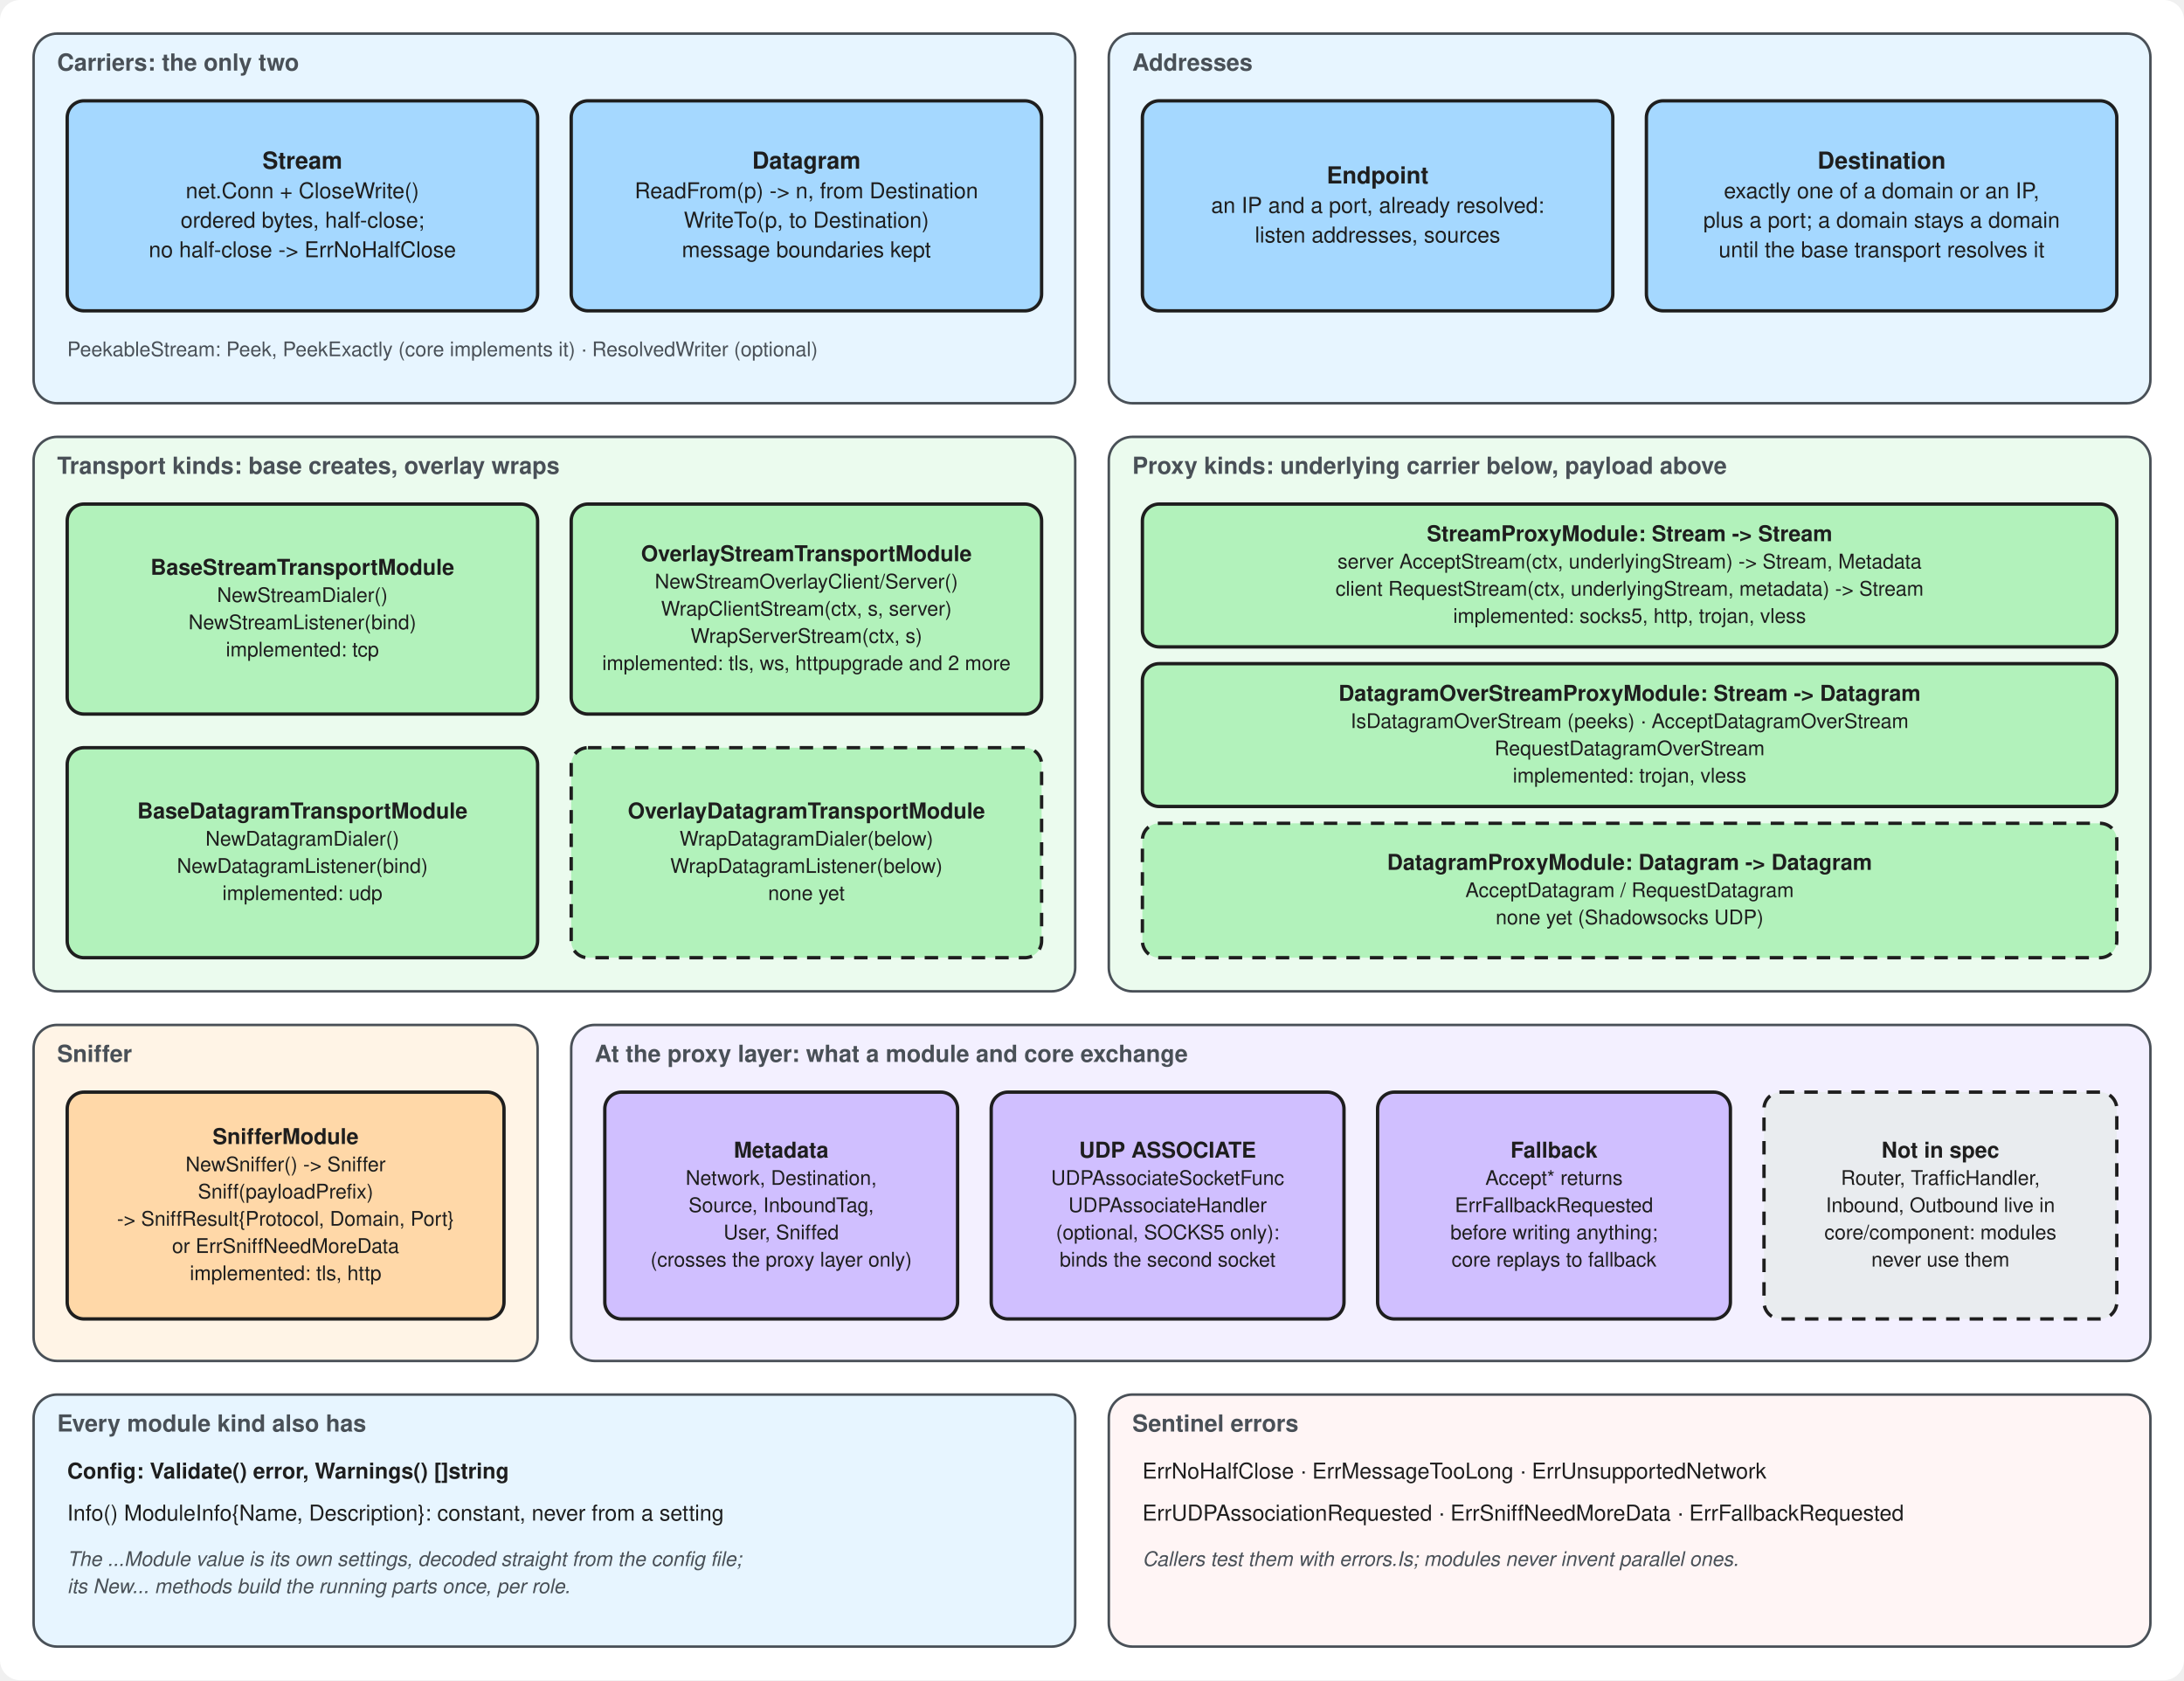
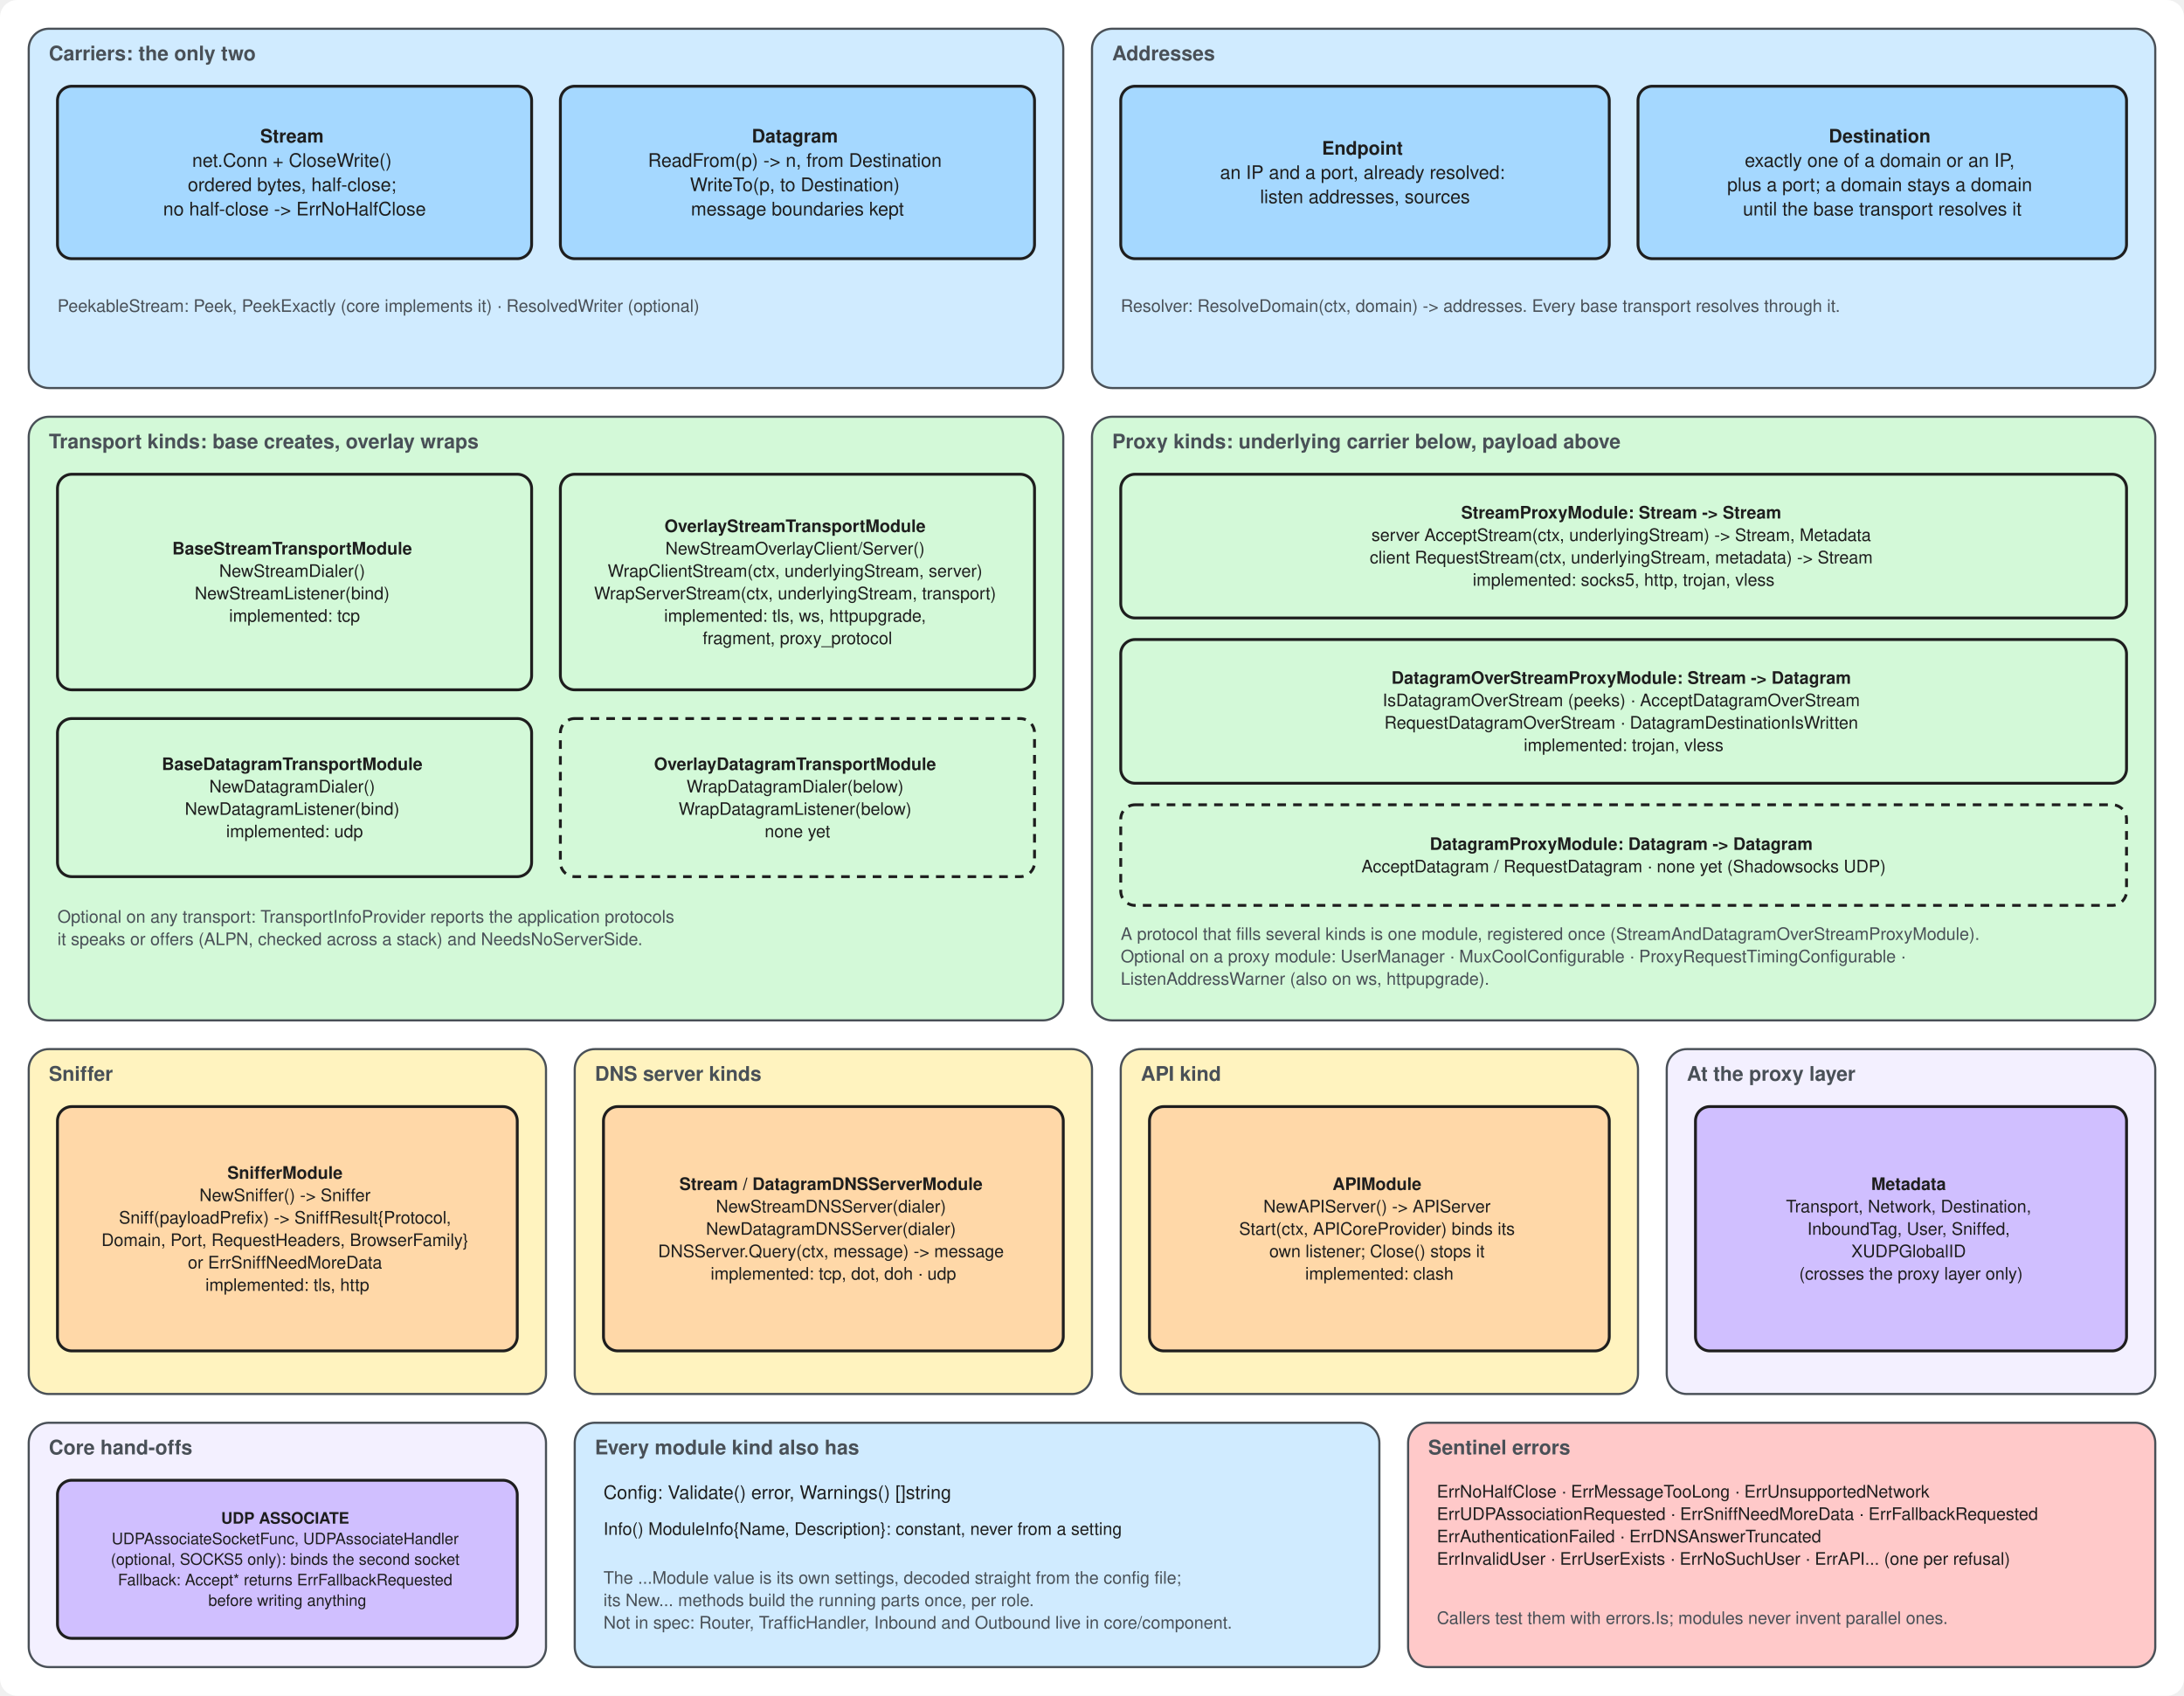
- <svg xmlns="http://www.w3.org/2000/svg" viewBox="0 0 1300 1000" width="1300" height="1000" role="img" aria-label="What spec declares: the module contract">
-   <defs />
-   <rect x="0" y="0" width="1300" height="1000" rx="12" fill="#ffffff" />
+ <svg xmlns="http://www.w3.org/2000/svg" viewBox="0 0 1520 1180" width="1520" height="1180" role="img" aria-label="What spec declares: the module contract. Carriers: Stream and Datagram, with PeekableStream and ResolvedWriter. Addresses: Endpoint and Destination, and the Resolver the base transports use. Transport kinds: base stream and datagram transports create, overlay transports wrap (WrapClientStream and WrapServerStream with the transport metadata); implemented are tcp, udp, tls, ws, httpupgrade, fragment and proxy_protocol. Proxy kinds: StreamProxyModule, DatagramOverStreamProxyModule and DatagramProxyModule (none yet), one module registered once for the kinds it fills, with optional UserManager, MuxCoolConfigurable and ProxyRequestTimingConfigurable. Also the sniffer kind with its SniffResult, the DNS server kinds, the API kind, Metadata, the UDP ASSOCIATE and fallback hand-offs, Config and Info on every kind, and the sentinel errors.">
+   <defs>
+     <marker id="h0" viewBox="0 0 10 10" refX="9" refY="5" markerUnits="userSpaceOnUse" markerWidth="13" markerHeight="13" orient="auto-start-reverse">
+       <path d="M0,0 L10,5 L0,10 z" fill="#495057" />
+     </marker>
+   </defs>
+   <rect x="0" y="0" width="1520" height="1180" rx="12" fill="#ffffff" />
  <g font-family="Helvetica, Arial, sans-serif" fill="#1e1e1e">
-     <rect class="panel" x="20" y="20" width="620" height="220" rx="14" fill="#e7f5ff" stroke="#495057" stroke-width="1.5" />
-     <text class="group-label" x="34" y="42" font-size="14" font-weight="bold" fill="#495057">Carriers: the only two</text>
-     <rect class="panel" x="660" y="20" width="620" height="220" rx="14" fill="#e7f5ff" stroke="#495057" stroke-width="1.5" />
-     <text class="group-label" x="674" y="42" font-size="14" font-weight="bold" fill="#495057">Addresses</text>
-     <rect class="panel" x="20" y="260" width="620" height="330" rx="14" fill="#ebfbee" stroke="#495057" stroke-width="1.5" />
-     <text class="group-label" x="34" y="282" font-size="14" font-weight="bold" fill="#495057">Transport kinds: base creates, overlay wraps</text>
-     <rect class="panel" x="660" y="260" width="620" height="330" rx="14" fill="#ebfbee" stroke="#495057" stroke-width="1.5" />
-     <text class="group-label" x="674" y="282" font-size="14" font-weight="bold" fill="#495057">Proxy kinds: underlying carrier below, payload above</text>
-     <rect class="panel" x="20" y="610" width="300" height="200" rx="14" fill="#fff4e6" stroke="#495057" stroke-width="1.5" />
-     <text class="group-label" x="34" y="632" font-size="14" font-weight="bold" fill="#495057">Sniffer</text>
-     <rect class="panel" x="340" y="610" width="940" height="200" rx="14" fill="#f3f0ff" stroke="#495057" stroke-width="1.5" />
-     <text class="group-label" x="354" y="632" font-size="14" font-weight="bold" fill="#495057">At the proxy layer: what a module and core exchange</text>
-     <rect class="panel" x="20" y="830" width="620" height="150" rx="14" fill="#e7f5ff" stroke="#495057" stroke-width="1.5" />
-     <text class="group-label" x="34" y="852" font-size="14" font-weight="bold" fill="#495057">Every module kind also has</text>
-     <rect class="panel" x="660" y="830" width="620" height="150" rx="14" fill="#fff5f5" stroke="#495057" stroke-width="1.5" />
-     <text class="group-label" x="674" y="852" font-size="14" font-weight="bold" fill="#495057">Sentinel errors</text>
-     <rect x="40" y="60" width="280" height="125" rx="10" fill="#a5d8ff" stroke="#1e1e1e" stroke-width="2" />
-     <text x="180.0" y="100.4" text-anchor="middle" font-size="14" font-weight="bold">Stream</text>
-     <text x="180.0" y="118.0" text-anchor="middle" font-size="13">net.Conn + CloseWrite()</text>
-     <text x="180.0" y="135.5" text-anchor="middle" font-size="13">ordered bytes, half-close;</text>
-     <text x="180.0" y="153.1" text-anchor="middle" font-size="13">no half-close -&gt; ErrNoHalfClose</text>
-     <rect x="340" y="60" width="280" height="125" rx="10" fill="#a5d8ff" stroke="#1e1e1e" stroke-width="2" />
-     <text x="480.0" y="100.4" text-anchor="middle" font-size="14" font-weight="bold">Datagram</text>
-     <text x="480.0" y="118.0" text-anchor="middle" font-size="13">ReadFrom(p) -&gt; n, from Destination</text>
-     <text x="480.0" y="135.5" text-anchor="middle" font-size="13">WriteTo(p, to Destination)</text>
-     <text x="480.0" y="153.1" text-anchor="middle" font-size="13">message boundaries kept</text>
-     <text x="40" y="212.0" font-size="12" fill="#495057">PeekableStream: Peek, PeekExactly (core implements it) · ResolvedWriter (optional)</text>
-     <rect x="680" y="60" width="280" height="125" rx="10" fill="#a5d8ff" stroke="#1e1e1e" stroke-width="2" />
-     <text x="820.0" y="109.2" text-anchor="middle" font-size="14" font-weight="bold">Endpoint</text>
-     <text x="820.0" y="126.7" text-anchor="middle" font-size="13">an IP and a port, already resolved:</text>
-     <text x="820.0" y="144.3" text-anchor="middle" font-size="13">listen addresses, sources</text>
-     <rect x="980" y="60" width="280" height="125" rx="10" fill="#a5d8ff" stroke="#1e1e1e" stroke-width="2" />
-     <text x="1120.0" y="100.4" text-anchor="middle" font-size="14" font-weight="bold">Destination</text>
-     <text x="1120.0" y="118.0" text-anchor="middle" font-size="13">exactly one of a domain or an IP,</text>
-     <text x="1120.0" y="135.5" text-anchor="middle" font-size="13">plus a port; a domain stays a domain</text>
-     <text x="1120.0" y="153.1" text-anchor="middle" font-size="13">until the base transport resolves it</text>
-     <rect x="40" y="300" width="280" height="125" rx="10" fill="#b2f2bb" stroke="#1e1e1e" stroke-width="2" />
-     <text x="180.0" y="342.1" text-anchor="middle" font-size="13" font-weight="bold">BaseStreamTransportModule</text>
-     <text x="180.0" y="358.3" text-anchor="middle" font-size="12">NewStreamDialer()</text>
-     <text x="180.0" y="374.5" text-anchor="middle" font-size="12">NewStreamListener(bind)</text>
-     <text x="180.0" y="390.7" text-anchor="middle" font-size="12">implemented: tcp</text>
-     <rect x="340" y="300" width="280" height="125" rx="10" fill="#b2f2bb" stroke="#1e1e1e" stroke-width="2" />
-     <text x="480.0" y="334.0" text-anchor="middle" font-size="13" font-weight="bold">OverlayStreamTransportModule</text>
-     <text x="480.0" y="350.2" text-anchor="middle" font-size="12">NewStreamOverlayClient/Server()</text>
-     <text x="480.0" y="366.4" text-anchor="middle" font-size="12">WrapClientStream(ctx, s, server)</text>
-     <text x="480.0" y="382.6" text-anchor="middle" font-size="12">WrapServerStream(ctx, s)</text>
-     <text x="480.0" y="398.8" text-anchor="middle" font-size="12">implemented: tls, ws, httpupgrade and 2 more</text>
-     <rect x="40" y="445" width="280" height="125" rx="10" fill="#b2f2bb" stroke="#1e1e1e" stroke-width="2" />
-     <text x="180.0" y="487.1" text-anchor="middle" font-size="13" font-weight="bold">BaseDatagramTransportModule</text>
-     <text x="180.0" y="503.3" text-anchor="middle" font-size="12">NewDatagramDialer()</text>
-     <text x="180.0" y="519.5" text-anchor="middle" font-size="12">NewDatagramListener(bind)</text>
-     <text x="180.0" y="535.7" text-anchor="middle" font-size="12">implemented: udp</text>
-     <rect x="340" y="445" width="280" height="125" rx="10" fill="#b2f2bb" stroke="#1e1e1e" stroke-width="2" stroke-dasharray="8 6" />
-     <text x="480.0" y="487.1" text-anchor="middle" font-size="13" font-weight="bold">OverlayDatagramTransportModule</text>
-     <text x="480.0" y="503.3" text-anchor="middle" font-size="12">WrapDatagramDialer(below)</text>
-     <text x="480.0" y="519.5" text-anchor="middle" font-size="12">WrapDatagramListener(below)</text>
-     <text x="480.0" y="535.7" text-anchor="middle" font-size="12">none yet</text>
-     <rect x="680" y="300" width="580" height="85" rx="10" fill="#b2f2bb" stroke="#1e1e1e" stroke-width="2" />
-     <text x="970.0" y="322.1" text-anchor="middle" font-size="13" font-weight="bold">StreamProxyModule: Stream -&gt; Stream</text>
-     <text x="970.0" y="338.3" text-anchor="middle" font-size="12">server AcceptStream(ctx, underlyingStream) -&gt; Stream, Metadata</text>
-     <text x="970.0" y="354.5" text-anchor="middle" font-size="12">client RequestStream(ctx, underlyingStream, metadata) -&gt; Stream</text>
-     <text x="970.0" y="370.7" text-anchor="middle" font-size="12">implemented: socks5, http, trojan, vless</text>
-     <rect x="680" y="395" width="580" height="85" rx="10" fill="#b2f2bb" stroke="#1e1e1e" stroke-width="2" />
-     <text x="970.0" y="417.1" text-anchor="middle" font-size="13" font-weight="bold">DatagramOverStreamProxyModule: Stream -&gt; Datagram</text>
-     <text x="970.0" y="433.3" text-anchor="middle" font-size="12">IsDatagramOverStream (peeks) · AcceptDatagramOverStream</text>
-     <text x="970.0" y="449.5" text-anchor="middle" font-size="12">RequestDatagramOverStream</text>
-     <text x="970.0" y="465.7" text-anchor="middle" font-size="12">implemented: trojan, vless</text>
-     <rect x="680" y="490" width="580" height="80" rx="10" fill="#b2f2bb" stroke="#1e1e1e" stroke-width="2" stroke-dasharray="8 6" />
-     <text x="970.0" y="517.7" text-anchor="middle" font-size="13" font-weight="bold">DatagramProxyModule: Datagram -&gt; Datagram</text>
-     <text x="970.0" y="533.9" text-anchor="middle" font-size="12">AcceptDatagram / RequestDatagram</text>
-     <text x="970.0" y="550.1" text-anchor="middle" font-size="12">none yet (Shadowsocks UDP)</text>
-     <rect x="40" y="650" width="260" height="135" rx="10" fill="#ffd8a8" stroke="#1e1e1e" stroke-width="2" />
-     <text x="170.0" y="680.9" text-anchor="middle" font-size="13" font-weight="bold">SnifferModule</text>
-     <text x="170.0" y="697.1" text-anchor="middle" font-size="12">NewSniffer() -&gt; Sniffer</text>
-     <text x="170.0" y="713.3" text-anchor="middle" font-size="12">Sniff(payloadPrefix)</text>
-     <text x="170.0" y="729.5" text-anchor="middle" font-size="12">-&gt; SniffResult{Protocol, Domain, Port}</text>
-     <text x="170.0" y="745.7" text-anchor="middle" font-size="12">or ErrSniffNeedMoreData</text>
-     <text x="170.0" y="761.9" text-anchor="middle" font-size="12">implemented: tls, http</text>
-     <rect x="360" y="650" width="210" height="135" rx="10" fill="#d0bfff" stroke="#1e1e1e" stroke-width="2" />
-     <text x="465.0" y="689.0" text-anchor="middle" font-size="13" font-weight="bold">Metadata</text>
-     <text x="465.0" y="705.2" text-anchor="middle" font-size="12">Network, Destination,</text>
-     <text x="465.0" y="721.4" text-anchor="middle" font-size="12">Source, InboundTag,</text>
-     <text x="465.0" y="737.6" text-anchor="middle" font-size="12">User, Sniffed</text>
-     <text x="465.0" y="753.8" text-anchor="middle" font-size="12">(crosses the proxy layer only)</text>
-     <rect x="590" y="650" width="210" height="135" rx="10" fill="#d0bfff" stroke="#1e1e1e" stroke-width="2" />
-     <text x="695.0" y="689.0" text-anchor="middle" font-size="13" font-weight="bold">UDP ASSOCIATE</text>
-     <text x="695.0" y="705.2" text-anchor="middle" font-size="12">UDPAssociateSocketFunc</text>
-     <text x="695.0" y="721.4" text-anchor="middle" font-size="12">UDPAssociateHandler</text>
-     <text x="695.0" y="737.6" text-anchor="middle" font-size="12">(optional, SOCKS5 only):</text>
-     <text x="695.0" y="753.8" text-anchor="middle" font-size="12">binds the second socket</text>
-     <rect x="820" y="650" width="210" height="135" rx="10" fill="#d0bfff" stroke="#1e1e1e" stroke-width="2" />
-     <text x="925.0" y="689.0" text-anchor="middle" font-size="13" font-weight="bold">Fallback</text>
-     <text x="925.0" y="705.2" text-anchor="middle" font-size="12">Accept* returns</text>
-     <text x="925.0" y="721.4" text-anchor="middle" font-size="12">ErrFallbackRequested</text>
-     <text x="925.0" y="737.6" text-anchor="middle" font-size="12">before writing anything;</text>
-     <text x="925.0" y="753.8" text-anchor="middle" font-size="12">core replays to fallback</text>
-     <rect x="1050" y="650" width="210" height="135" rx="10" fill="#e9ecef" stroke="#1e1e1e" stroke-width="2" stroke-dasharray="8 6" />
-     <text x="1155.0" y="689.0" text-anchor="middle" font-size="13" font-weight="bold">Not in spec</text>
-     <text x="1155.0" y="705.2" text-anchor="middle" font-size="12">Router, TrafficHandler,</text>
-     <text x="1155.0" y="721.4" text-anchor="middle" font-size="12">Inbound, Outbound live in</text>
-     <text x="1155.0" y="737.6" text-anchor="middle" font-size="12">core/component: modules</text>
-     <text x="1155.0" y="753.8" text-anchor="middle" font-size="12">never use them</text>
-     <text x="40" y="880.0" font-size="13" font-weight="bold" fill="#1e1e1e">Config: Validate() error, Warnings() []string</text>
-     <text x="40" y="905.0" font-size="13" fill="#1e1e1e">Info() ModuleInfo{Name, Description}: constant, never from a setting</text>
-     <text x="40" y="932.0" font-size="12" font-style="italic" fill="#495057">The ...Module value is its own settings, decoded straight from the config file;</text>
-     <text x="40" y="948.2" font-size="12" font-style="italic" fill="#495057">its New... methods build the running parts once, per role.</text>
-     <text x="680" y="880.0" font-size="13" fill="#1e1e1e">ErrNoHalfClose · ErrMessageTooLong · ErrUnsupportedNetwork</text>
-     <text x="680" y="905.0" font-size="13" fill="#1e1e1e">ErrUDPAssociationRequested · ErrSniffNeedMoreData · ErrFallbackRequested</text>
-     <text x="680" y="932.0" font-size="12" font-style="italic" fill="#495057">Callers test them with errors.Is; modules never invent parallel ones.</text>
+     <rect x="20" y="20" width="720" height="250" rx="14" fill="#d0ebff" stroke="#495057" stroke-width="1.5" />
+     <text x="34" y="42" font-size="14" font-weight="bold" fill="#495057">Carriers: the only two</text>
+     <rect x="760" y="20" width="740" height="250" rx="14" fill="#d0ebff" stroke="#495057" stroke-width="1.5" />
+     <text x="774" y="42" font-size="14" font-weight="bold" fill="#495057">Addresses</text>
+     <rect x="20" y="290" width="720" height="420" rx="14" fill="#d3f9d8" stroke="#495057" stroke-width="1.5" />
+     <text x="34" y="312" font-size="14" font-weight="bold" fill="#495057">Transport kinds: base creates, overlay wraps</text>
+     <rect x="760" y="290" width="740" height="420" rx="14" fill="#d3f9d8" stroke="#495057" stroke-width="1.5" />
+     <text x="774" y="312" font-size="14" font-weight="bold" fill="#495057">Proxy kinds: underlying carrier below, payload above</text>
+     <rect x="20" y="730" width="360" height="240" rx="14" fill="#fff3bf" stroke="#495057" stroke-width="1.5" />
+     <text x="34" y="752" font-size="14" font-weight="bold" fill="#495057">Sniffer</text>
+     <rect x="400" y="730" width="360" height="240" rx="14" fill="#fff3bf" stroke="#495057" stroke-width="1.5" />
+     <text x="414" y="752" font-size="14" font-weight="bold" fill="#495057">DNS server kinds</text>
+     <rect x="780" y="730" width="360" height="240" rx="14" fill="#fff3bf" stroke="#495057" stroke-width="1.5" />
+     <text x="794" y="752" font-size="14" font-weight="bold" fill="#495057">API kind</text>
+     <rect x="1160" y="730" width="340" height="240" rx="14" fill="#f3f0ff" stroke="#495057" stroke-width="1.5" />
+     <text x="1174" y="752" font-size="14" font-weight="bold" fill="#495057">At the proxy layer</text>
+     <rect x="20" y="990" width="360" height="170" rx="14" fill="#f3f0ff" stroke="#495057" stroke-width="1.5" />
+     <text x="34" y="1012" font-size="14" font-weight="bold" fill="#495057">Core hand-offs</text>
+     <rect x="400" y="990" width="560" height="170" rx="14" fill="#d0ebff" stroke="#495057" stroke-width="1.5" />
+     <text x="414" y="1012" font-size="14" font-weight="bold" fill="#495057">Every module kind also has</text>
+     <rect x="980" y="990" width="520" height="170" rx="14" fill="#ffc9c9" stroke="#495057" stroke-width="1.5" />
+     <text x="994" y="1012" font-size="14" font-weight="bold" fill="#495057">Sentinel errors</text>
+     <rect x="40" y="60" width="330" height="120" rx="10" fill="#a5d8ff" stroke="#1e1e1e" stroke-width="2" />
+     <text x="205.0" y="99.2" font-size="13" text-anchor="middle">
+       <tspan x="205.0" dy="0.0" font-weight="bold">Stream</tspan>
+       <tspan x="205.0" dy="16.9">net.Conn + CloseWrite()</tspan>
+       <tspan x="205.0" dy="16.9">ordered bytes, half-close;</tspan>
+       <tspan x="205.0" dy="16.9">no half-close -&gt; ErrNoHalfClose</tspan>
+     </text>
+     <rect x="390" y="60" width="330" height="120" rx="10" fill="#a5d8ff" stroke="#1e1e1e" stroke-width="2" />
+     <text x="555.0" y="99.2" font-size="13" text-anchor="middle">
+       <tspan x="555.0" dy="0.0" font-weight="bold">Datagram</tspan>
+       <tspan x="555.0" dy="16.9">ReadFrom(p) -&gt; n, from Destination</tspan>
+       <tspan x="555.0" dy="16.9">WriteTo(p, to Destination)</tspan>
+       <tspan x="555.0" dy="16.9">message boundaries kept</tspan>
+     </text>
+     <text x="40" y="217" font-size="12" text-anchor="start" fill="#495057">
+       <tspan x="40" dy="0.0">PeekableStream: Peek, PeekExactly (core implements it) · ResolvedWriter (optional)</tspan>
+     </text>
+     <rect x="780" y="60" width="340" height="120" rx="10" fill="#a5d8ff" stroke="#1e1e1e" stroke-width="2" />
+     <text x="950.0" y="107.6" font-size="13" text-anchor="middle">
+       <tspan x="950.0" dy="0.0" font-weight="bold">Endpoint</tspan>
+       <tspan x="950.0" dy="16.9">an IP and a port, already resolved:</tspan>
+       <tspan x="950.0" dy="16.9">listen addresses, sources</tspan>
+     </text>
+     <rect x="1140" y="60" width="340" height="120" rx="10" fill="#a5d8ff" stroke="#1e1e1e" stroke-width="2" />
+     <text x="1310.0" y="99.2" font-size="13" text-anchor="middle">
+       <tspan x="1310.0" dy="0.0" font-weight="bold">Destination</tspan>
+       <tspan x="1310.0" dy="16.9">exactly one of a domain or an IP,</tspan>
+       <tspan x="1310.0" dy="16.9">plus a port; a domain stays a domain</tspan>
+       <tspan x="1310.0" dy="16.9">until the base transport resolves it</tspan>
+     </text>
+     <text x="780" y="217" font-size="12" text-anchor="start" fill="#495057">
+       <tspan x="780" dy="0.0">Resolver: ResolveDomain(ctx, domain) -&gt; addresses. Every base transport resolves through it.</tspan>
+     </text>
+     <rect x="40" y="330" width="330" height="150" rx="10" fill="#d3f9d8" stroke="#1e1e1e" stroke-width="2" />
+     <text x="205.0" y="385.8" font-size="12" text-anchor="middle">
+       <tspan x="205.0" dy="0.0" font-weight="bold">BaseStreamTransportModule</tspan>
+       <tspan x="205.0" dy="15.6">NewStreamDialer()</tspan>
+       <tspan x="205.0" dy="15.6">NewStreamListener(bind)</tspan>
+       <tspan x="205.0" dy="15.6">implemented: tcp</tspan>
+     </text>
+     <rect x="390" y="330" width="330" height="150" rx="10" fill="#d3f9d8" stroke="#1e1e1e" stroke-width="2" />
+     <text x="555.0" y="370.2" font-size="12" text-anchor="middle">
+       <tspan x="555.0" dy="0.0" font-weight="bold">OverlayStreamTransportModule</tspan>
+       <tspan x="555.0" dy="15.6">NewStreamOverlayClient/Server()</tspan>
+       <tspan x="555.0" dy="15.6">WrapClientStream(ctx, underlyingStream, server)</tspan>
+       <tspan x="555.0" dy="15.6">WrapServerStream(ctx, underlyingStream, transport)</tspan>
+       <tspan x="555.0" dy="15.6">implemented: tls, ws, httpupgrade,</tspan>
+       <tspan x="555.0" dy="15.6">fragment, proxy_protocol</tspan>
+     </text>
+     <rect x="40" y="500" width="330" height="110" rx="10" fill="#d3f9d8" stroke="#1e1e1e" stroke-width="2" />
+     <text x="205.0" y="535.8" font-size="12" text-anchor="middle">
+       <tspan x="205.0" dy="0.0" font-weight="bold">BaseDatagramTransportModule</tspan>
+       <tspan x="205.0" dy="15.6">NewDatagramDialer()</tspan>
+       <tspan x="205.0" dy="15.6">NewDatagramListener(bind)</tspan>
+       <tspan x="205.0" dy="15.6">implemented: udp</tspan>
+     </text>
+     <rect x="390" y="500" width="330" height="110" rx="10" fill="#d3f9d8" stroke="#1e1e1e" stroke-width="2" stroke-dasharray="6 5" />
+     <text x="555.0" y="535.8" font-size="12" text-anchor="middle">
+       <tspan x="555.0" dy="0.0" font-weight="bold">OverlayDatagramTransportModule</tspan>
+       <tspan x="555.0" dy="15.6">WrapDatagramDialer(below)</tspan>
+       <tspan x="555.0" dy="15.6">WrapDatagramListener(below)</tspan>
+       <tspan x="555.0" dy="15.6">none yet</tspan>
+     </text>
+     <text x="40" y="642" font-size="12" text-anchor="start" fill="#495057">
+       <tspan x="40" dy="0.0">Optional on any transport: TransportInfoProvider reports the application protocols</tspan>
+       <tspan x="40" dy="15.6">it speaks or offers (ALPN, checked across a stack) and NeedsNoServerSide.</tspan>
+     </text>
+     <rect x="780" y="330" width="700" height="100" rx="10" fill="#d3f9d8" stroke="#1e1e1e" stroke-width="2" />
+     <text x="1130.0" y="360.8" font-size="12" text-anchor="middle">
+       <tspan x="1130.0" dy="0.0" font-weight="bold">StreamProxyModule: Stream -&gt; Stream</tspan>
+       <tspan x="1130.0" dy="15.6">server AcceptStream(ctx, underlyingStream) -&gt; Stream, Metadata</tspan>
+       <tspan x="1130.0" dy="15.6">client RequestStream(ctx, underlyingStream, metadata) -&gt; Stream</tspan>
+       <tspan x="1130.0" dy="15.6">implemented: socks5, http, trojan, vless</tspan>
+     </text>
+     <rect x="780" y="445" width="700" height="100" rx="10" fill="#d3f9d8" stroke="#1e1e1e" stroke-width="2" />
+     <text x="1130.0" y="475.8" font-size="12" text-anchor="middle">
+       <tspan x="1130.0" dy="0.0" font-weight="bold">DatagramOverStreamProxyModule: Stream -&gt; Datagram</tspan>
+       <tspan x="1130.0" dy="15.6">IsDatagramOverStream (peeks) · AcceptDatagramOverStream</tspan>
+       <tspan x="1130.0" dy="15.6">RequestDatagramOverStream · DatagramDestinationIsWritten</tspan>
+       <tspan x="1130.0" dy="15.6">implemented: trojan, vless</tspan>
+     </text>
+     <rect x="780" y="560" width="700" height="70" rx="10" fill="#d3f9d8" stroke="#1e1e1e" stroke-width="2" stroke-dasharray="6 5" />
+     <text x="1130.0" y="591.4" font-size="12" text-anchor="middle">
+       <tspan x="1130.0" dy="0.0" font-weight="bold">DatagramProxyModule: Datagram -&gt; Datagram</tspan>
+       <tspan x="1130.0" dy="15.6">AcceptDatagram / RequestDatagram · none yet (Shadowsocks UDP)</tspan>
+     </text>
+     <text x="780" y="654" font-size="12" text-anchor="start" fill="#495057">
+       <tspan x="780" dy="0.0">A protocol that fills several kinds is one module, registered once (StreamAndDatagramOverStreamProxyModule).</tspan>
+       <tspan x="780" dy="15.6">Optional on a proxy module: UserManager · MuxCoolConfigurable · ProxyRequestTimingConfigurable ·</tspan>
+       <tspan x="780" dy="15.6">ListenAddressWarner (also on ws, httpupgrade).</tspan>
+     </text>
+     <rect x="40" y="770" width="320" height="170" rx="10" fill="#ffd8a8" stroke="#1e1e1e" stroke-width="2" />
+     <text x="200.0" y="820.2" font-size="12" text-anchor="middle">
+       <tspan x="200.0" dy="0.0" font-weight="bold">SnifferModule</tspan>
+       <tspan x="200.0" dy="15.6">NewSniffer() -&gt; Sniffer</tspan>
+       <tspan x="200.0" dy="15.6">Sniff(payloadPrefix) -&gt; SniffResult{Protocol,</tspan>
+       <tspan x="200.0" dy="15.6">Domain, Port, RequestHeaders, BrowserFamily}</tspan>
+       <tspan x="200.0" dy="15.6">or ErrSniffNeedMoreData</tspan>
+       <tspan x="200.0" dy="15.6">implemented: tls, http</tspan>
+     </text>
+     <rect x="420" y="770" width="320" height="170" rx="10" fill="#ffd8a8" stroke="#1e1e1e" stroke-width="2" />
+     <text x="580.0" y="828.0" font-size="12" text-anchor="middle">
+       <tspan x="580.0" dy="0.0" font-weight="bold">Stream / DatagramDNSServerModule</tspan>
+       <tspan x="580.0" dy="15.6">NewStreamDNSServer(dialer)</tspan>
+       <tspan x="580.0" dy="15.6">NewDatagramDNSServer(dialer)</tspan>
+       <tspan x="580.0" dy="15.6">DNSServer.Query(ctx, message) -&gt; message</tspan>
+       <tspan x="580.0" dy="15.6">implemented: tcp, dot, doh · udp</tspan>
+     </text>
+     <rect x="800" y="770" width="320" height="170" rx="10" fill="#ffd8a8" stroke="#1e1e1e" stroke-width="2" />
+     <text x="960.0" y="828.0" font-size="12" text-anchor="middle">
+       <tspan x="960.0" dy="0.0" font-weight="bold">APIModule</tspan>
+       <tspan x="960.0" dy="15.6">NewAPIServer() -&gt; APIServer</tspan>
+       <tspan x="960.0" dy="15.6">Start(ctx, APICoreProvider) binds its</tspan>
+       <tspan x="960.0" dy="15.6">own listener; Close() stops it</tspan>
+       <tspan x="960.0" dy="15.6">implemented: clash</tspan>
+     </text>
+     <rect x="1180" y="770" width="300" height="170" rx="10" fill="#d0bfff" stroke="#1e1e1e" stroke-width="2" />
+     <text x="1330.0" y="828.0" font-size="12" text-anchor="middle">
+       <tspan x="1330.0" dy="0.0" font-weight="bold">Metadata</tspan>
+       <tspan x="1330.0" dy="15.6">Transport, Network, Destination,</tspan>
+       <tspan x="1330.0" dy="15.6">InboundTag, User, Sniffed,</tspan>
+       <tspan x="1330.0" dy="15.6">XUDPGlobalID</tspan>
+       <tspan x="1330.0" dy="15.6">(crosses the proxy layer only)</tspan>
+     </text>
+     <rect x="40" y="1030" width="320" height="110" rx="10" fill="#d0bfff" stroke="#1e1e1e" stroke-width="2" />
+     <text x="200.0" y="1060.2" font-size="11" text-anchor="middle">
+       <tspan x="200.0" dy="0.0" font-weight="bold">UDP ASSOCIATE</tspan>
+       <tspan x="200.0" dy="14.3">UDPAssociateSocketFunc, UDPAssociateHandler</tspan>
+       <tspan x="200.0" dy="14.3">(optional, SOCKS5 only): binds the second socket</tspan>
+       <tspan x="200.0" dy="14.3">Fallback: Accept* returns ErrFallbackRequested</tspan>
+       <tspan x="200.0" dy="14.3">before writing anything</tspan>
+     </text>
+     <text x="420" y="1043" font-size="13" text-anchor="start">
+       <tspan x="420" dy="0.0">Config: Validate() error, Warnings() []string</tspan>
+     </text>
+     <text x="420" y="1068" font-size="12" text-anchor="start">
+       <tspan x="420" dy="0.0">Info() ModuleInfo{Name, Description}: constant, never from a setting</tspan>
+     </text>
+     <text x="420" y="1102" font-size="12" text-anchor="start" fill="#495057">
+       <tspan x="420" dy="0.0">The ...Module value is its own settings, decoded straight from the config file;</tspan>
+       <tspan x="420" dy="15.6">its New... methods build the running parts once, per role.</tspan>
+       <tspan x="420" dy="15.6">Not in spec: Router, TrafficHandler, Inbound and Outbound live in core/component.</tspan>
+     </text>
+     <text x="1000" y="1042" font-size="12" text-anchor="start">
+       <tspan x="1000" dy="0.0">ErrNoHalfClose · ErrMessageTooLong · ErrUnsupportedNetwork</tspan>
+       <tspan x="1000" dy="15.6">ErrUDPAssociationRequested · ErrSniffNeedMoreData · ErrFallbackRequested</tspan>
+       <tspan x="1000" dy="15.6">ErrAuthenticationFailed · ErrDNSAnswerTruncated</tspan>
+       <tspan x="1000" dy="15.6">ErrInvalidUser · ErrUserExists · ErrNoSuchUser · ErrAPI... (one per refusal)</tspan>
+     </text>
+     <text x="1000" y="1130" font-size="12" text-anchor="start" fill="#495057">
+       <tspan x="1000" dy="0.0">Callers test them with errors.Is; modules never invent parallel ones.</tspan>
+     </text>
  </g>
</svg>
